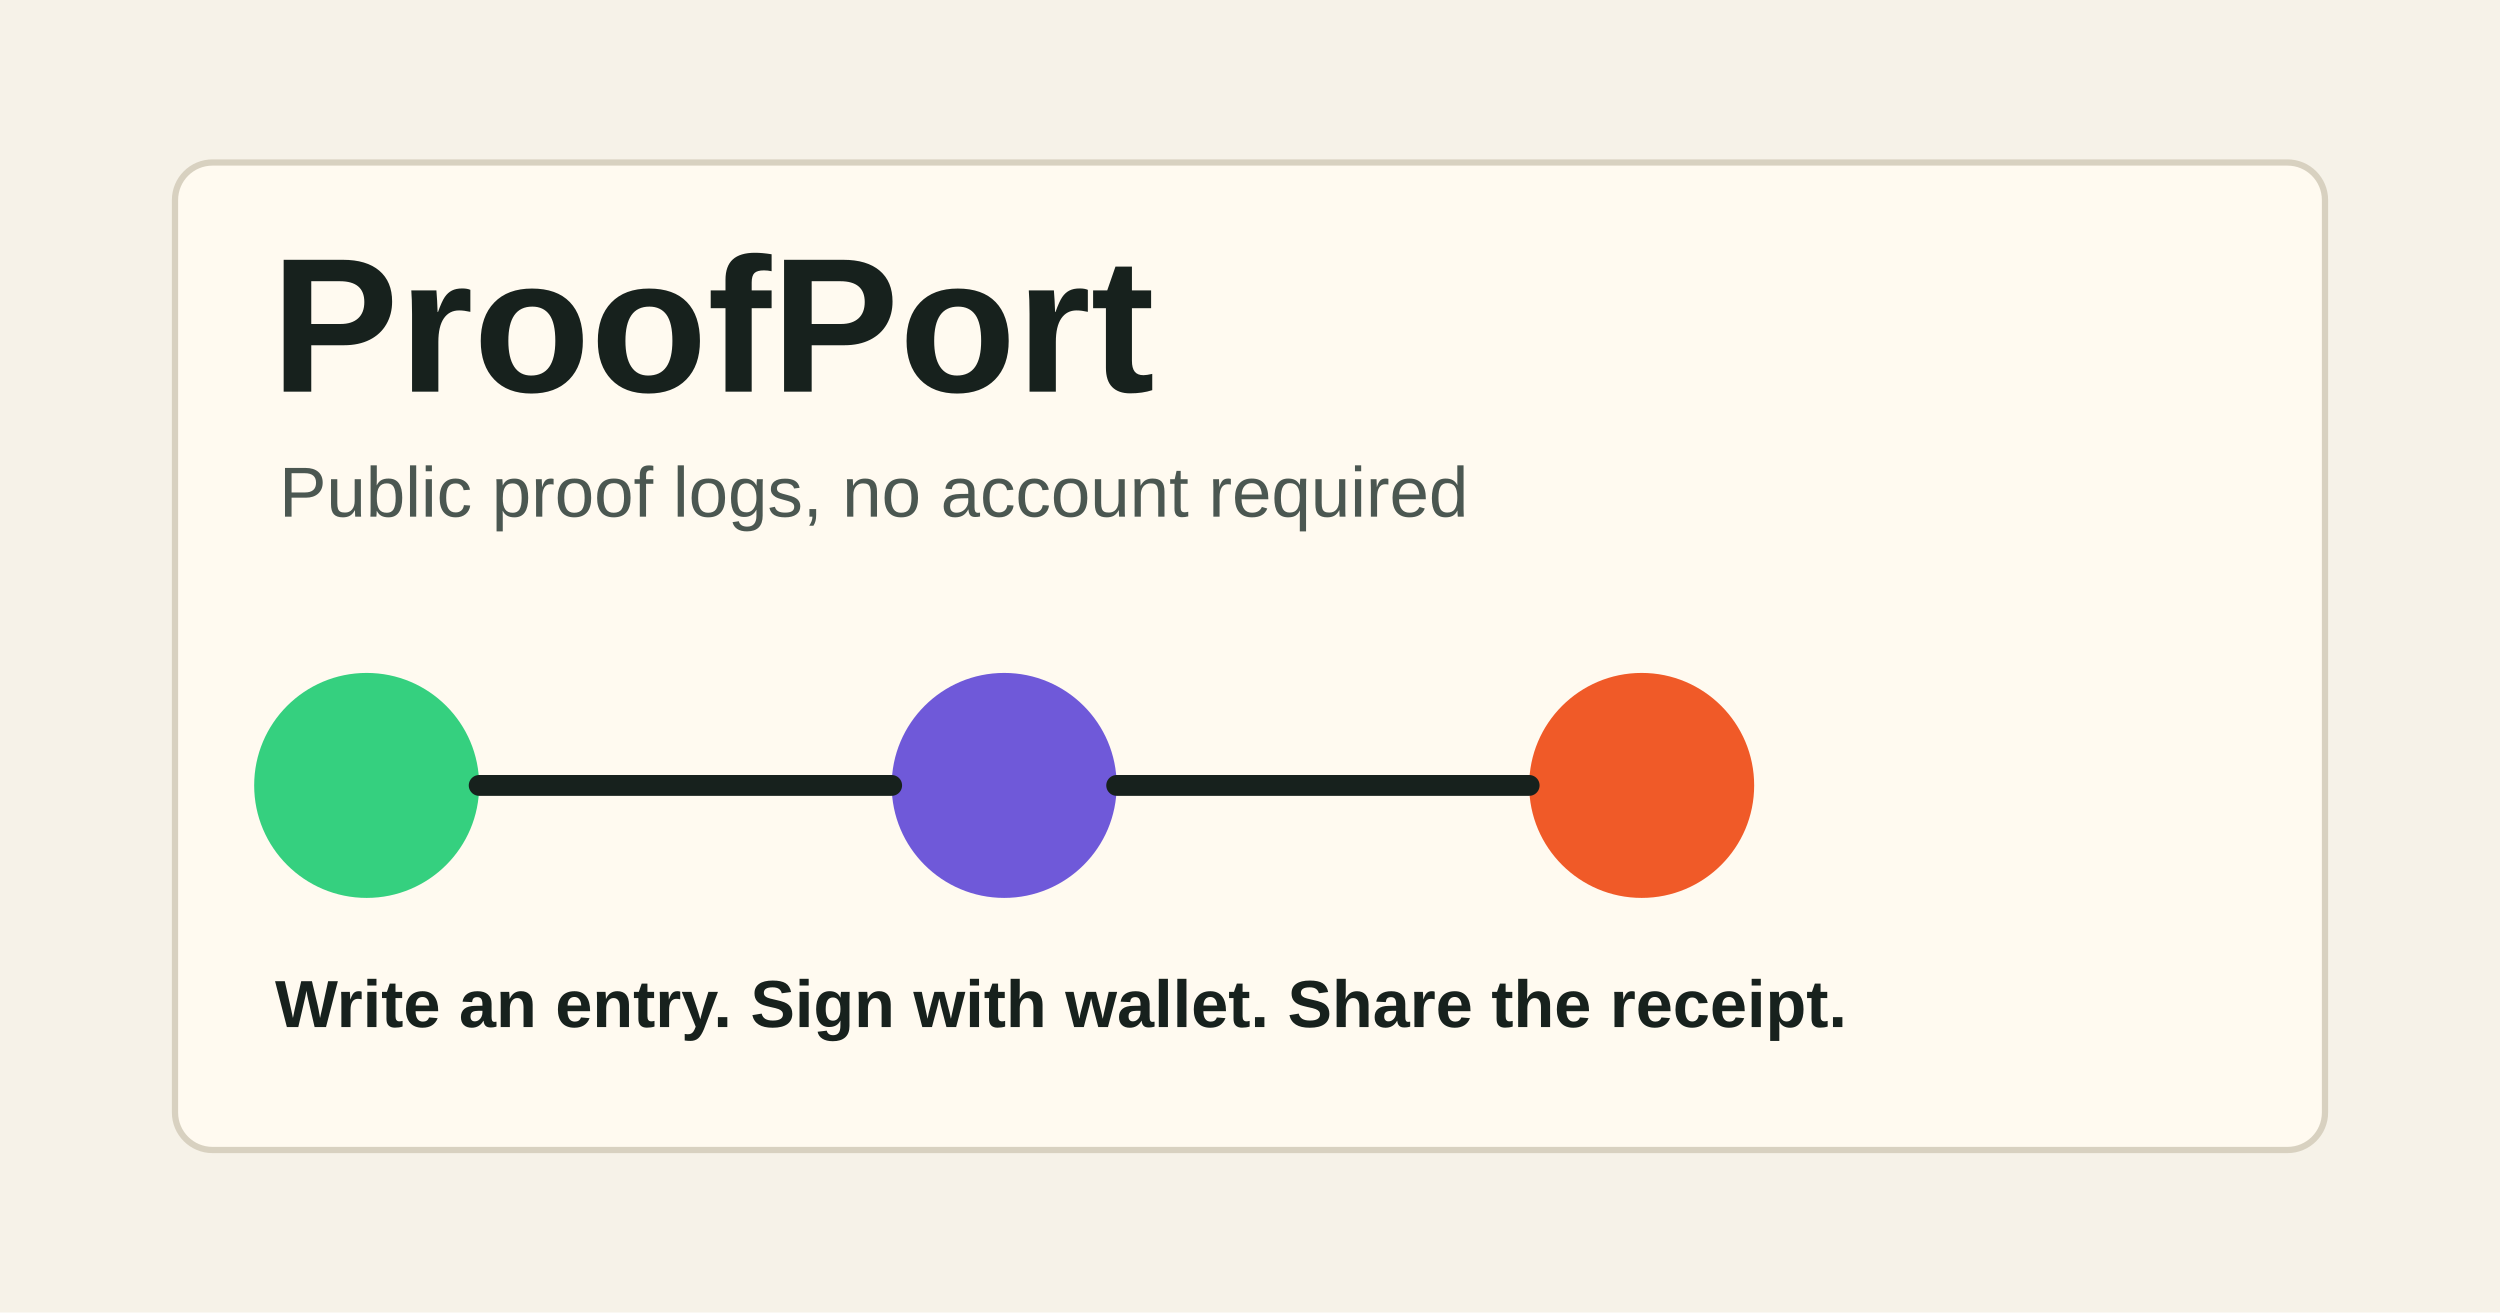
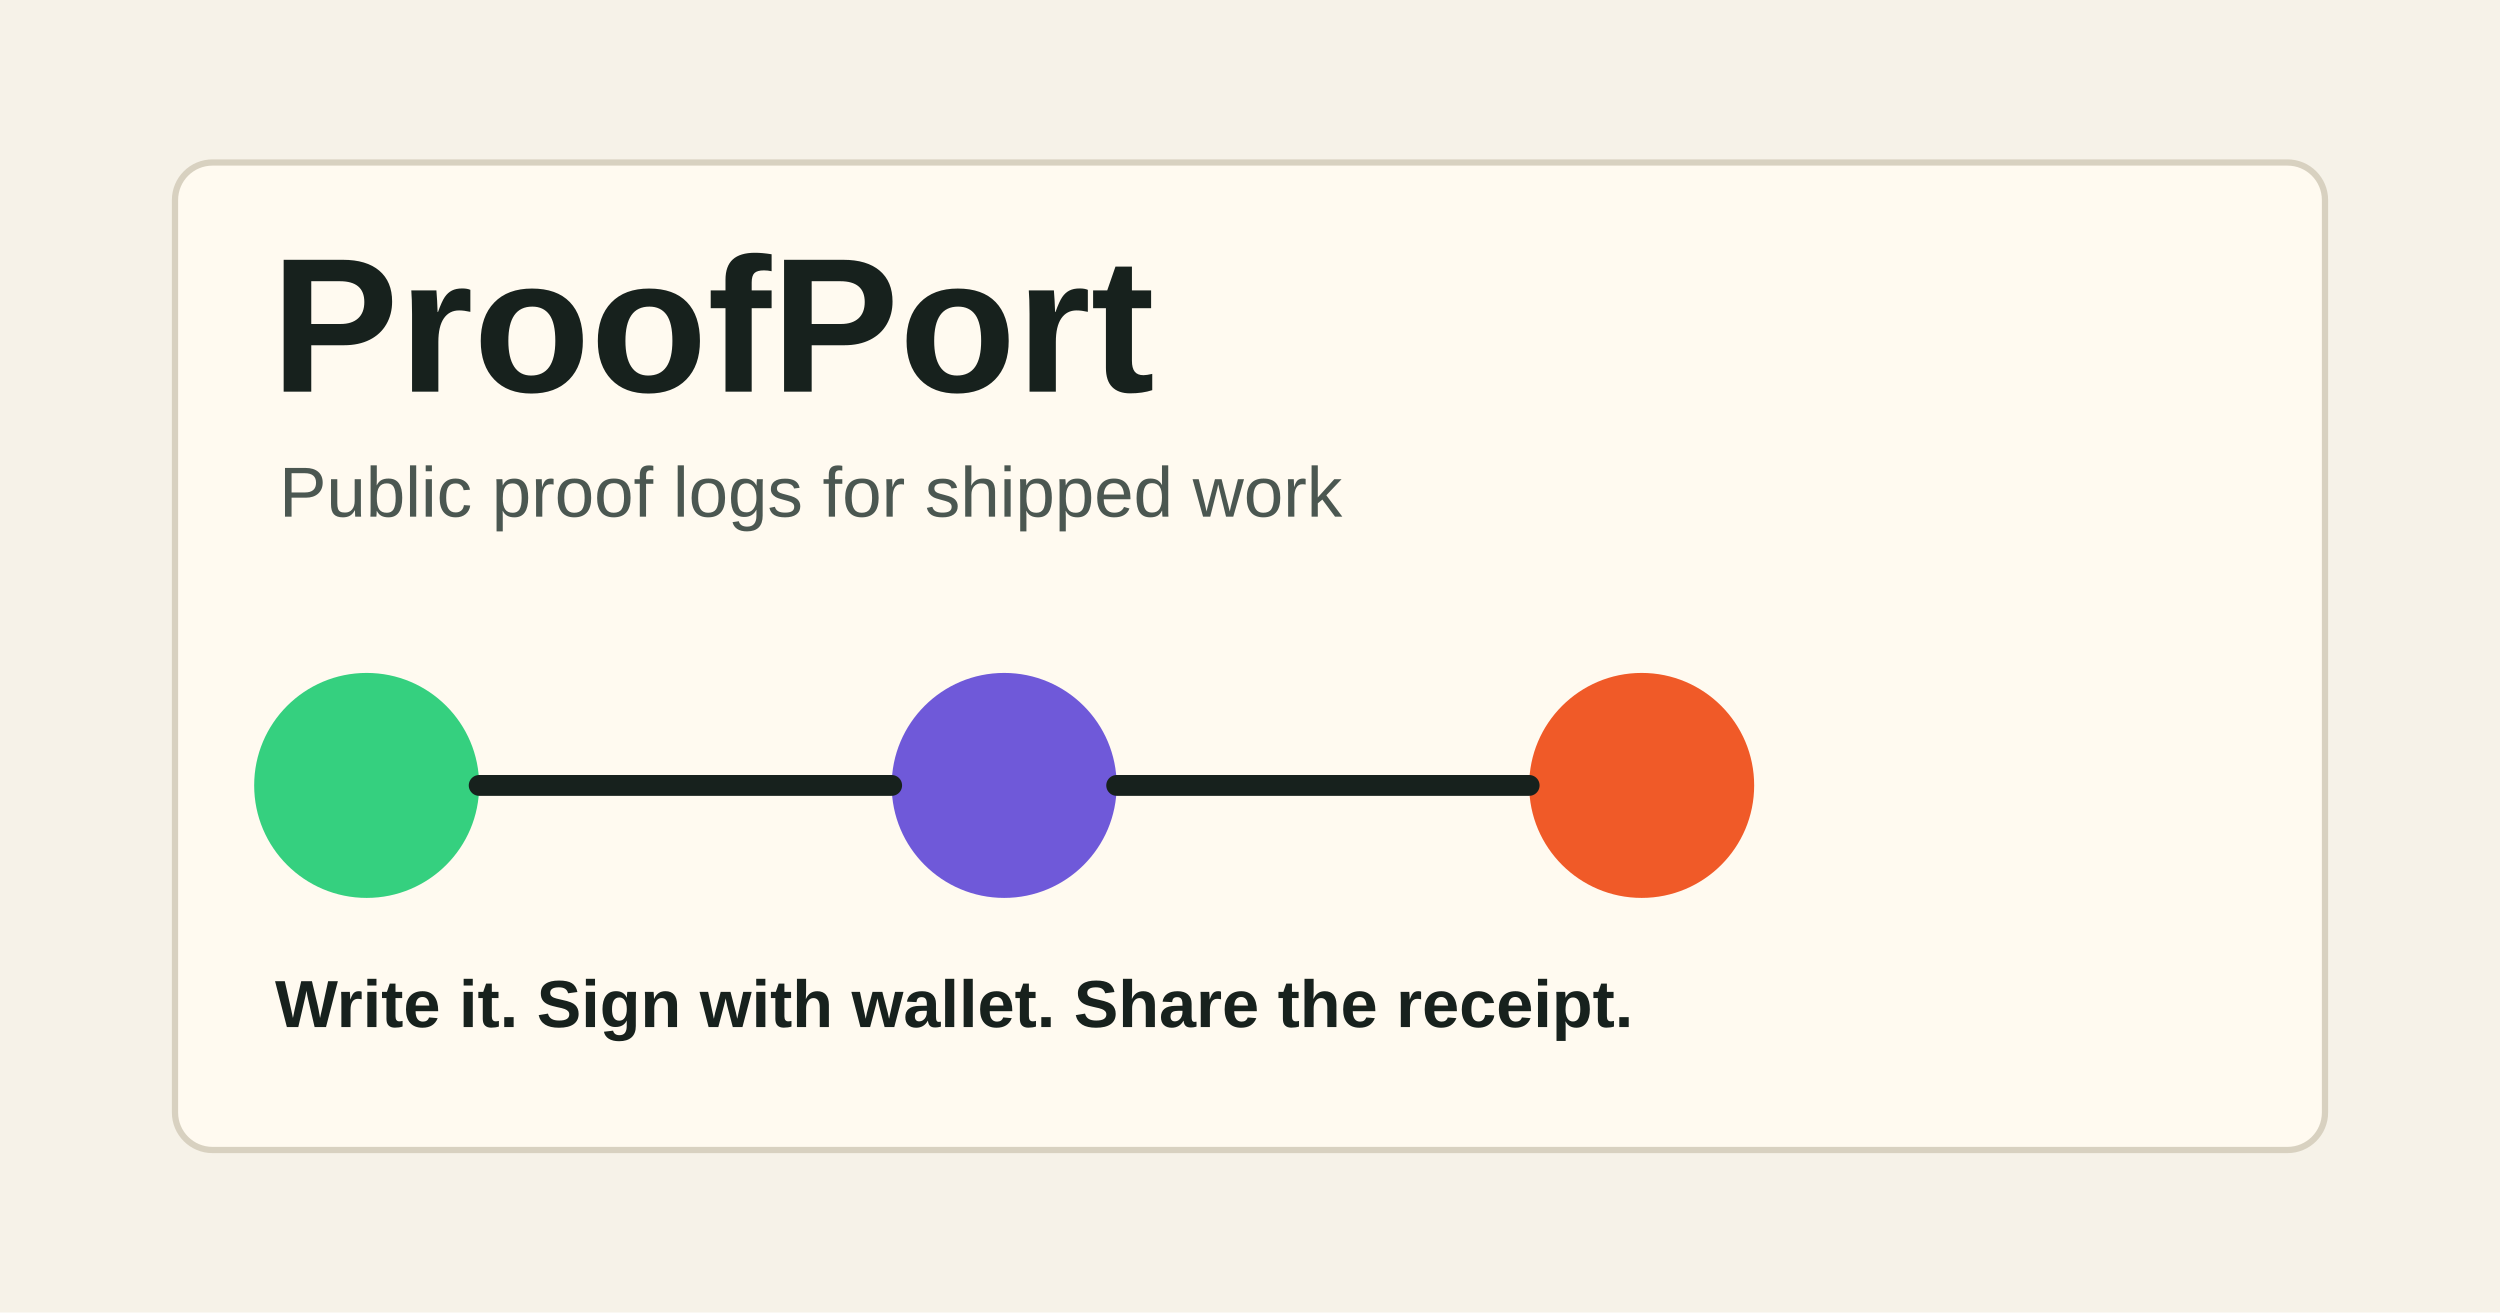
<svg xmlns="http://www.w3.org/2000/svg" width="1200" height="630" viewBox="0 0 1200 630" role="img" aria-labelledby="og-title og-desc">
  <rect width="1200" height="630" fill="#f6f2e8" />
  <rect x="84" y="78" width="1032" height="474" rx="18" fill="#fffaf0" stroke="#d8d1c0" stroke-width="3" />
  <text x="130" y="188" fill="#17211d" font-family="Arial, sans-serif" font-size="92" font-weight="700">ProofPort</text>
-   <text x="134" y="248" fill="#4b5751" font-family="Arial, sans-serif" font-size="34">Public proof logs, no account required</text>
+   <text x="134" y="248" fill="#4b5751" font-family="Arial, sans-serif" font-size="34">Public proof logs for shipped work</text>
  <circle cx="176" cy="377" r="54" fill="#35d07f" />
  <circle cx="482" cy="377" r="54" fill="#6f59d9" />
  <circle cx="788" cy="377" r="54" fill="#f05a28" />
  <path d="M230 377H428M536 377H734" stroke="#17211d" stroke-width="10" stroke-linecap="round" />
-   <text x="132" y="493" fill="#17211d" font-family="Arial, sans-serif" font-size="32" font-weight="700">Write an entry. Sign with wallet. Share the receipt.</text>
+   <text x="132" y="493" fill="#17211d" font-family="Arial, sans-serif" font-size="32" font-weight="700">Write it. Sign with wallet. Share the receipt.</text>
</svg>
